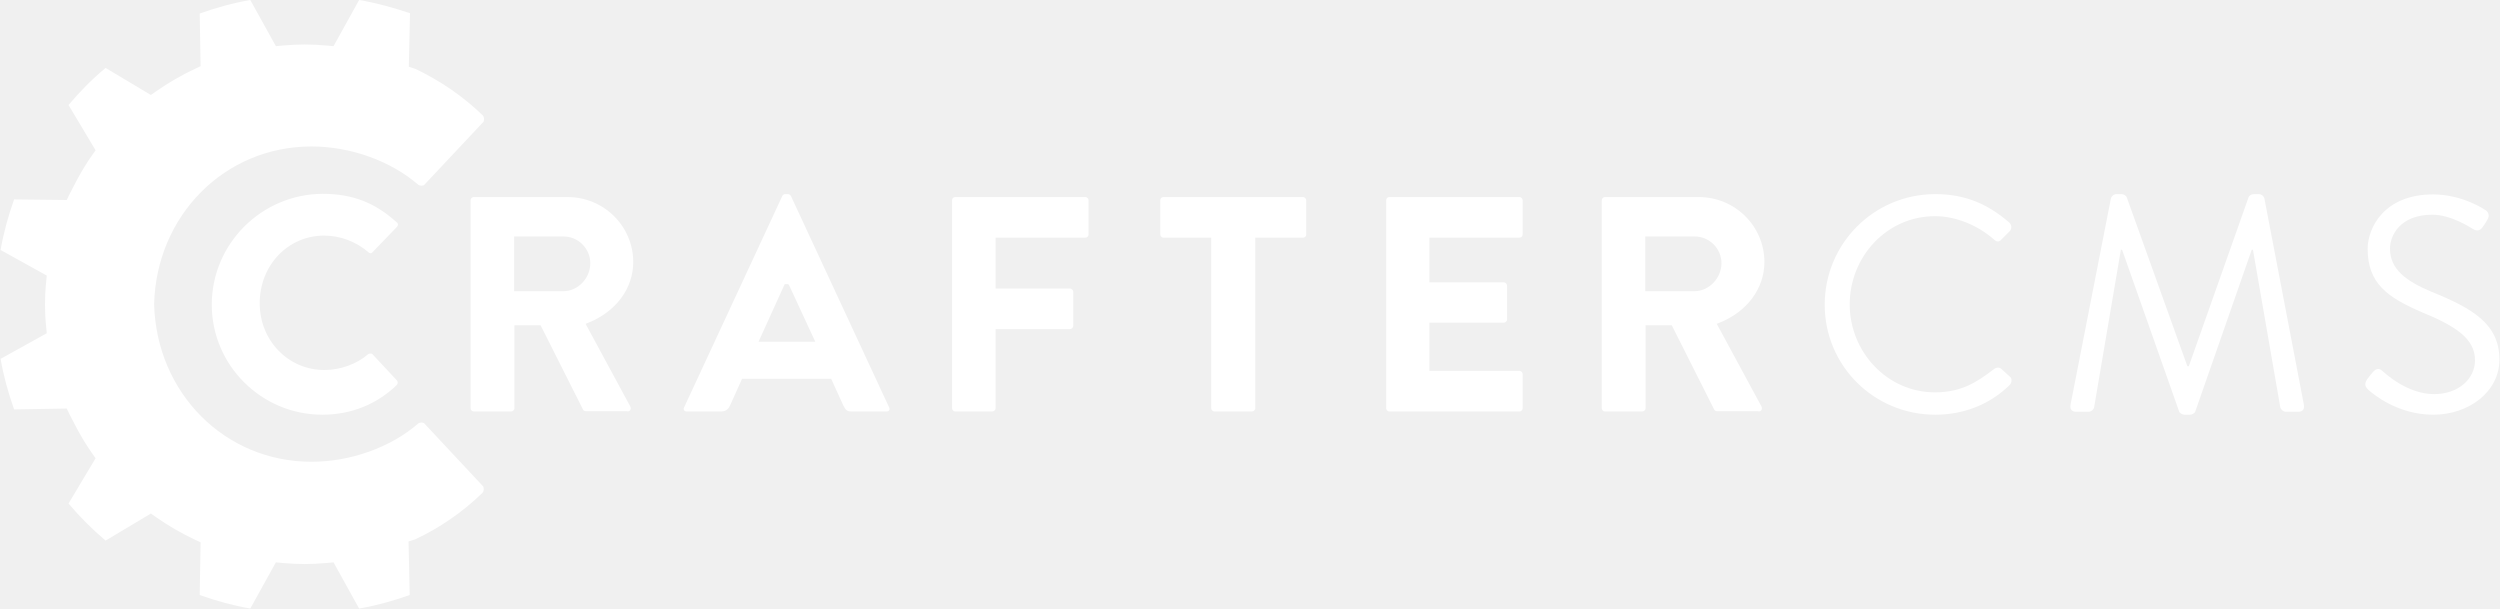
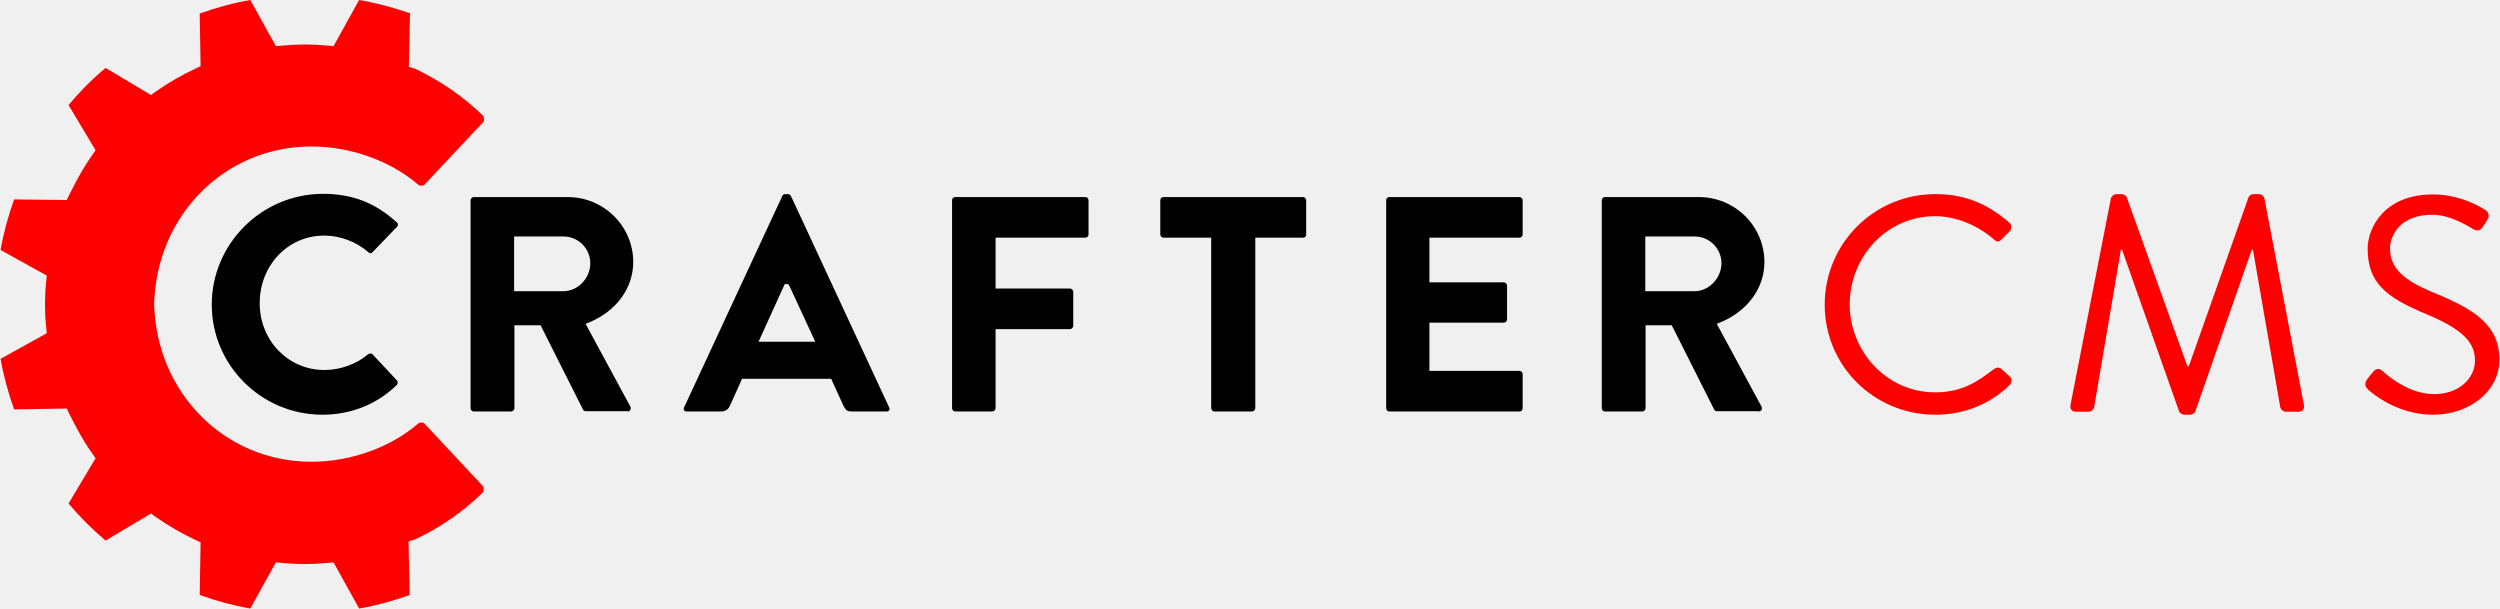
- <svg xmlns="http://www.w3.org/2000/svg" version="1.1" id="Layer_1" x="0px" y="0px" viewBox="0 0 850 207" style="enable-background:new 0 0 850 207;" xml:space="preserve">
-   <style type="text/css">
- 	.st0{fill:#FFFFFF;}
- </style>
-   <g id="XMLID_887_">
-     <g id="XMLID_889_">
-       <g id="XMLID_904_">
-         <path id="XMLID_909_" class="st0" d="M658,66c10.5,0,18.1,3.6,25.2,9.7c0.8,0.8,0.9,2.1,0.1,2.9l-2.8,2.8c-0.8,1-1.7,0.9-2.7-0.1     c-5.4-4.7-12.8-7.8-19.9-7.8c-16.4,0-29,13.8-29,30c0,16,12.6,29.9,29,29.9c9.1,0,14.4-3.6,19.9-7.8c1-0.8,1.9-0.7,2.5-0.3     l3.1,2.8c0.8,0.6,0.6,2.1-0.1,2.8c-7.1,6.9-16,10.1-25.3,10.1c-20.8,0-37.6-16.6-37.6-37.4S637.2,66,658,66z" />
-         <path id="XMLID_907_" class="st0" d="M717.7,67.5c0.2-0.8,1-1.5,1.9-1.5h1.7c0.7,0,1.6,0.5,1.8,1.1l20.6,57.4c0.2,0,0.3,0,0.5,0     l20.3-57.4c0.2-0.6,1-1.1,1.8-1.1h1.7c0.8,0,1.7,0.6,1.9,1.5l13.4,70c0.3,1.5-0.3,2.5-1.9,2.5h-4.2c-0.8,0-1.7-0.7-1.9-1.5     L766,84.9c-0.1,0-0.3,0-0.4,0l-19.2,55c-0.2,0.6-1.1,1.1-1.8,1.1h-1.9c-0.6,0-1.6-0.5-1.8-1.1l-19.4-55c-0.1,0-0.3,0-0.4,0     l-9.1,53.6c-0.1,0.7-1,1.5-1.9,1.5h-4.2c-1.6,0-2.2-1-1.9-2.5L717.7,67.5z" />
-         <path id="XMLID_905_" class="st0" d="M804.8,129c0.5-0.6,1-1.4,1.6-2c1-1.4,2.2-2.2,3.6-0.9c0.7,0.6,8.3,7.9,17.6,7.9     c8.4,0,13.9-5.3,13.9-11.5c0-7.2-6.2-11.5-18.2-16.4c-11.5-5-18.3-9.7-18.3-21.5c0-7.1,5.6-18.5,22.2-18.5     c10.2,0,17.8,5.3,17.8,5.3c0.6,0.3,1.9,1.6,0.6,3.5c-0.4,0.6-0.8,1.4-1.3,2c-0.9,1.5-2,1.9-3.6,0.9C840,77.4,833.4,73,827,73     c-11,0-14.4,7.1-14.4,11.5c0,7,5.3,11,14.1,14.7c14.1,5.7,23.1,11,23.1,23.1c0,10.8-10.3,18.7-22.5,18.7c-12.3,0-20.6-7.2-22-8.4     C804.6,131.8,803.5,131,804.8,129z" />
-       </g>
-       <g id="XMLID_890_">
-         <path id="XMLID_903_" class="st0" d="M109.6,141c9.7,0,18.5-3.5,25.3-10.1c0.4-0.4,0.4-1.2,0.1-1.5l-8.3-8.9     c-0.1-0.2-0.4-0.3-0.7-0.3c-0.3,0-0.6,0.1-0.8,0.2c-3.9,3.4-9.5,5.4-14.9,5.4c-12.3,0-22-10-22-22.7c0-12.9,9.6-23,21.9-23     c5.5,0,11,2.1,15.1,5.7c0.4,0.4,1,0.4,1.3,0l8.3-8.6c0.2-0.2,0.4-0.5,0.4-0.8c0-0.3-0.1-0.6-0.4-0.8c-7.4-6.7-15.1-9.7-25.2-9.7     C88.9,66,72,82.9,72,103.6C72,124.2,88.9,141,109.6,141z" />
-         <path id="XMLID_900_" class="st0" d="M213.3,139.9c0.5,0,0.8-0.2,1-0.5c0.2-0.3,0.2-0.8,0-1.2l-15.2-28.1l1-0.4     c9.4-3.8,15.2-11.7,15.2-20.6c0-12.2-10-22.1-22.3-22.1h-31.9c-0.7,0-1.1,0.6-1.1,1.1v70.7c0,0.5,0.4,1.1,1.1,1.1h12.7     c0.5,0,1.1-0.5,1.1-1.1v-28.2h8.9l14.5,28.8c0.1,0.1,0.4,0.4,0.8,0.4H213.3z M191.6,99h-16.8V80.4h16.8c5,0,9.1,4.1,9.1,9.1     C200.7,94.6,196.5,99,191.6,99z" />
-         <path id="XMLID_897_" class="st0" d="M301.4,139.9c0.4,0,0.8-0.1,0.9-0.4c0.2-0.3,0.2-0.6,0-1l-33.4-71.9     c-0.2-0.3-0.6-0.6-0.9-0.6h-1.1c-0.3,0-0.8,0.3-0.9,0.6l-33.4,71.9c-0.2,0.4-0.2,0.7,0,1c0.2,0.3,0.5,0.4,0.9,0.4h11.7     c1.8,0,2.6-1.1,3-2l4.1-9.1h30.3l4.1,9c0.9,1.8,1.4,2.1,2.9,2.1H301.4z M257.9,116.2l8.9-19.6h1.2l0.4,0.6l8.8,19H257.9z" />
-         <path id="XMLID_896_" class="st0" d="M369,80.8c0.7,0,1.1-0.5,1.1-1.1V68.1c0-0.5-0.4-1.1-1.1-1.1h-44.2c-0.7,0-1.1,0.5-1.1,1.1     v70.7c0,0.5,0.4,1.1,1.1,1.1h12.6c0.5,0,1.1-0.5,1.1-1.1v-26.9h25.3c0.5,0,1.1-0.5,1.1-1.1V99.2c0-0.5-0.5-1.1-1.1-1.1h-25.3     V80.8H369z" />
-         <path id="XMLID_895_" class="st0" d="M444.1,79.8V68.1c0-0.5-0.4-1.1-1.1-1.1h-47.4c-0.7,0-1.1,0.5-1.1,1.1v11.6     c0,0.5,0.4,1.1,1.1,1.1h16.2v58c0,0.5,0.5,1.1,1.1,1.1h12.8c0.5,0,1.1-0.5,1.1-1.1v-58h16.3C443.7,80.8,444.1,80.3,444.1,79.8z" />
-         <path id="XMLID_894_" class="st0" d="M516.6,139.9c0.7,0,1.1-0.6,1.1-1.1v-11.6c0-0.5-0.4-1.1-1.1-1.1H486v-16.4h25.3     c0.5,0,1.1-0.4,1.1-1.1V97.1c0-0.5-0.5-1.1-1.1-1.1H486V80.8h30.6c0.7,0,1.1-0.5,1.1-1.1V68.1c0-0.5-0.4-1.1-1.1-1.1h-44.2     c-0.7,0-1.1,0.5-1.1,1.1v70.7c0,0.5,0.4,1.1,1.1,1.1H516.6z" />
-         <path id="XMLID_891_" class="st0" d="M597.9,139.9c0.5,0,0.8-0.2,1-0.5c0.2-0.3,0.2-0.8,0-1.2l-15.2-28.1l1-0.4     c9.4-3.8,15.2-11.7,15.2-20.6c0-12.2-10-22.1-22.3-22.1h-31.9c-0.7,0-1.1,0.6-1.1,1.1v70.7c0,0.5,0.4,1.1,1.1,1.1h12.7     c0.5,0,1.1-0.5,1.1-1.1v-28.2h8.9l14.5,28.8c0.1,0.1,0.4,0.4,0.8,0.4H597.9z M576.2,99h-16.8V80.4h16.8c5,0,9.1,4.1,9.1,9.1     C585.3,94.6,581,99,576.2,99z" />
-       </g>
+ <svg xmlns="http://www.w3.org/2000/svg" id="Layer_1" viewBox="0 0 850 207">
+   <style>.st0{fill:red}</style>
+   <g id="XMLID_1_">
+     <g id="XMLID_96_">
+       <path id="XMLID_101_" class="st0" d="M658 66c10.5 0 18.1 3.6 25.2 9.7.8.8.9 2.1.1 2.9l-2.8 2.8c-.8 1-1.7.9-2.7-.1-5.4-4.7-12.8-7.8-19.9-7.8-16.4 0-29 13.8-29 30 0 16 12.6 29.9 29 29.9 9.1 0 14.4-3.6 19.9-7.8 1-.8 1.9-.7 2.5-.3l3.1 2.8c.8.6.6 2.1-.1 2.8-7.1 6.9-16 10.1-25.3 10.1-20.8 0-37.6-16.6-37.6-37.4S637.2 66 658 66z" />
+       <path id="XMLID_99_" class="st0" d="M717.7 67.5c.2-.8 1-1.5 1.9-1.5h1.7c.7 0 1.6.5 1.8 1.1l20.6 57.4h.5l20.3-57.4c.2-.6 1-1.1 1.8-1.1h1.7c.8 0 1.7.6 1.9 1.5l13.4 70c.3 1.5-.3 2.5-1.9 2.5h-4.2c-.8 0-1.7-.7-1.9-1.5L766 84.9h-.4l-19.2 55c-.2.6-1.1 1.1-1.8 1.1h-1.9c-.6 0-1.6-.5-1.8-1.1l-19.4-55h-.4l-9.1 53.6c-.1.7-1 1.5-1.9 1.5h-4.2c-1.6 0-2.2-1-1.9-2.5l13.7-70z" />
+       <path id="XMLID_97_" class="st0" d="M804.8 129c.5-.6 1-1.4 1.6-2 1-1.4 2.2-2.2 3.6-.9.7.6 8.3 7.9 17.6 7.9 8.4 0 13.9-5.3 13.9-11.5 0-7.2-6.2-11.5-18.2-16.4-11.5-5-18.3-9.7-18.3-21.5 0-7.1 5.6-18.5 22.2-18.5 10.2 0 17.8 5.3 17.8 5.3.6.3 1.9 1.6.6 3.5-.4.6-.8 1.4-1.3 2-.9 1.5-2 1.9-3.6.9-.7-.4-7.3-4.8-13.7-4.8-11 0-14.4 7.1-14.4 11.5 0 7 5.3 11 14.1 14.7 14.1 5.7 23.1 11 23.1 23.1 0 10.8-10.3 18.7-22.5 18.7-12.3 0-20.6-7.2-22-8.4-.7-.8-1.8-1.6-.5-3.6z" />
    </g>
-     <path id="XMLID_888_" class="st0" d="M144.3,144c-0.3-0.4-1.5-0.5-2.1,0c-9.5,8.2-23.1,13-36.3,13c-29.5,0-52.7-23.4-53.5-53.6   c0.8-30.2,24-53.6,53.5-53.6c13.3,0,26.9,4.9,36.3,13c0.6,0.5,1.8,0.4,2.1,0l20-21.3c0.4-0.4,0.4-1.7-0.2-2.3   c-6.7-6.5-14.5-11.8-22.9-15.8l-2.2-0.7l0.4-18.2C133.7,2.6,128,1,122.1,0l-8.7,15.7l-2.1-0.2c-5.7-0.5-9.7-0.5-15.4,0l-2.1,0.2   L85.1,0c-5.8,1-11.6,2.6-17.2,4.6l0.3,17.9l-1.9,0.9c-4.5,2.1-9,4.7-13.3,7.7l-1.7,1.2l-15.4-9.2c-4.6,3.8-8.8,8.1-12.6,12.6   l9.2,15.4l-1.2,1.7c-1.7,2.4-3.3,5-5.1,8.3l-1.4,2.7c-0.4,0.8-0.8,1.5-1.2,2.3l-0.9,1.9L4.8,67.8c-2,5.6-3.6,11.4-4.6,17.2   l15.7,8.7l-0.2,2.1c-0.3,2.9-0.4,5.3-0.4,7.7h0c0,0,0,0,0,0l0,0h0c0,2.4,0.1,4.8,0.4,7.7l0.2,2.1L0.2,122c1,5.8,2.6,11.6,4.6,17.2   l17.9-0.3l0.9,1.9c0.4,0.8,0.8,1.5,1.2,2.3l1.4,2.7c1.8,3.3,3.4,5.9,5.1,8.3l1.2,1.7l-9.2,15.4c3.8,4.5,8.1,8.8,12.6,12.6l15.4-9.2   l1.7,1.2c4.3,3,8.8,5.6,13.3,7.7l1.9,0.9l-0.3,17.9c5.6,2,11.4,3.6,17.2,4.6l8.7-15.7l2.1,0.2c5.7,0.5,9.7,0.5,15.4,0l2.1-0.2   l8.7,15.7c5.8-1,11.6-2.6,17.2-4.6l-0.4-18.2l2.2-0.7c8.4-3.9,16.2-9.3,22.9-15.8c0.6-0.6,0.6-1.9,0.2-2.3L144.3,144z" />
+     <g id="XMLID_802_">
+       <path id="XMLID_815_" d="M109.6 141c9.7 0 18.5-3.5 25.3-10.1.4-.4.4-1.2.1-1.5l-8.3-8.9c-.1-.2-.4-.3-.7-.3-.3 0-.6.1-.8.2-3.9 3.4-9.5 5.4-14.9 5.4-12.3 0-22-10-22-22.7 0-12.9 9.6-23 21.9-23 5.5 0 11 2.1 15.1 5.7.4.4 1 .4 1.3 0l8.3-8.6c.2-.2.4-.5.4-.8 0-.3-.1-.6-.4-.8-7.4-6.7-15.1-9.7-25.2-9.7-20.8.1-37.7 17-37.7 37.7 0 20.6 16.9 37.4 37.6 37.4z" />
+       <path id="XMLID_812_" d="M213.3 139.9c.5 0 .8-.2 1-.5.2-.3.2-.8 0-1.2l-15.2-28.1 1-.4c9.4-3.8 15.2-11.7 15.2-20.6 0-12.2-10-22.1-22.3-22.1h-31.9c-.7 0-1.1.6-1.1 1.1v70.7c0 .5.4 1.1 1.1 1.1h12.7c.5 0 1.1-.5 1.1-1.1v-28.2h8.9l14.5 28.8c.1.1.4.4.8.4h14.2zM191.6 99h-16.8V80.4h16.8c5 0 9.1 4.1 9.1 9.1 0 5.1-4.2 9.5-9.1 9.5z" />
+       <path id="XMLID_809_" d="M301.4 139.9c.4 0 .8-.1.9-.4.2-.3.2-.6 0-1l-33.4-71.9c-.2-.3-.6-.6-.9-.6h-1.1c-.3 0-.8.3-.9.6l-33.4 71.9c-.2.4-.2.7 0 1 .2.3.5.4.9.4h11.7c1.8 0 2.6-1.1 3-2l4.1-9.1h30.3l4.1 9c.9 1.8 1.4 2.1 2.9 2.1h11.8zm-43.5-23.7l8.9-19.6h1.2l.4.6 8.8 19h-19.3z" />
+       <path id="XMLID_808_" d="M369 80.8c.7 0 1.1-.5 1.1-1.1V68.1c0-.5-.4-1.1-1.1-1.1h-44.2c-.7 0-1.1.5-1.1 1.1v70.7c0 .5.4 1.1 1.1 1.1h12.6c.5 0 1.1-.5 1.1-1.1v-26.9h25.3c.5 0 1.1-.5 1.1-1.1V99.2c0-.5-.5-1.1-1.1-1.1h-25.3V80.8H369z" />
+       <path id="XMLID_807_" d="M444.1 79.8V68.1c0-.5-.4-1.1-1.1-1.1h-47.4c-.7 0-1.1.5-1.1 1.1v11.6c0 .5.4 1.1 1.1 1.1h16.2v58c0 .5.5 1.1 1.1 1.1h12.8c.5 0 1.1-.5 1.1-1.1v-58h16.3c.6 0 1-.5 1-1z" />
+       <path id="XMLID_806_" d="M516.6 139.9c.7 0 1.1-.6 1.1-1.1v-11.6c0-.5-.4-1.1-1.1-1.1H486v-16.4h25.3c.5 0 1.1-.4 1.1-1.1V97.1c0-.5-.5-1.1-1.1-1.1H486V80.8h30.6c.7 0 1.1-.5 1.1-1.1V68.1c0-.5-.4-1.1-1.1-1.1h-44.2c-.7 0-1.1.5-1.1 1.1v70.7c0 .5.4 1.1 1.1 1.1h44.2z" />
+       <path id="XMLID_803_" d="M597.9 139.9c.5 0 .8-.2 1-.5.2-.3.2-.8 0-1.2l-15.2-28.1 1-.4c9.4-3.8 15.2-11.7 15.2-20.6 0-12.2-10-22.1-22.3-22.1h-31.9c-.7 0-1.1.6-1.1 1.1v70.7c0 .5.4 1.1 1.1 1.1h12.7c.5 0 1.1-.5 1.1-1.1v-28.2h8.9l14.5 28.8c.1.1.4.4.8.4h14.2zM576.2 99h-16.8V80.4h16.8c5 0 9.1 4.1 9.1 9.1 0 5.1-4.3 9.5-9.1 9.5z" />
+     </g>
+     <path id="XMLID_786_" class="st0" d="M144.3 144c-.3-.4-1.5-.5-2.1 0-9.5 8.2-23.1 13-36.3 13-29.5 0-52.7-23.4-53.5-53.6.8-30.2 24-53.6 53.5-53.6 13.3 0 26.9 4.9 36.3 13 .6.5 1.8.4 2.1 0l20-21.3c.4-.4.4-1.7-.2-2.3-6.7-6.5-14.5-11.8-22.9-15.8l-2.2-.7.4-18.2C133.7 2.6 128 1 122.1 0l-8.7 15.7-2.1-.2c-5.7-.5-9.7-.5-15.4 0l-2.1.2L85.1 0c-5.8 1-11.6 2.6-17.2 4.6l.3 17.9-1.9.9c-4.5 2.1-9 4.7-13.3 7.7l-1.7 1.2-15.4-9.2c-4.6 3.8-8.8 8.1-12.6 12.6l9.2 15.4-1.2 1.7c-1.7 2.4-3.3 5-5.1 8.3l-1.4 2.7c-.4.8-.8 1.5-1.2 2.3l-.9 1.9-17.9-.2C2.8 73.4 1.2 79.2.2 85l15.7 8.7-.2 2.1c-.3 2.9-.4 5.3-.4 7.7 0 2.4.1 4.8.4 7.7l.2 2.1L.2 122c1 5.8 2.6 11.6 4.6 17.2l17.9-.3.9 1.9c.4.8.8 1.5 1.2 2.3l1.4 2.7c1.8 3.3 3.4 5.9 5.1 8.3l1.2 1.7-9.2 15.4c3.8 4.5 8.1 8.8 12.6 12.6l15.4-9.2 1.7 1.2c4.3 3 8.8 5.6 13.3 7.7l1.9.9-.3 17.9c5.6 2 11.4 3.6 17.2 4.6l8.7-15.7 2.1.2c5.7.5 9.7.5 15.4 0l2.1-.2 8.7 15.7c5.8-1 11.6-2.6 17.2-4.6l-.4-18.2 2.2-.7c8.4-3.9 16.2-9.3 22.9-15.8.6-.6.6-1.9.2-2.3L144.3 144z" />
  </g>
</svg>
